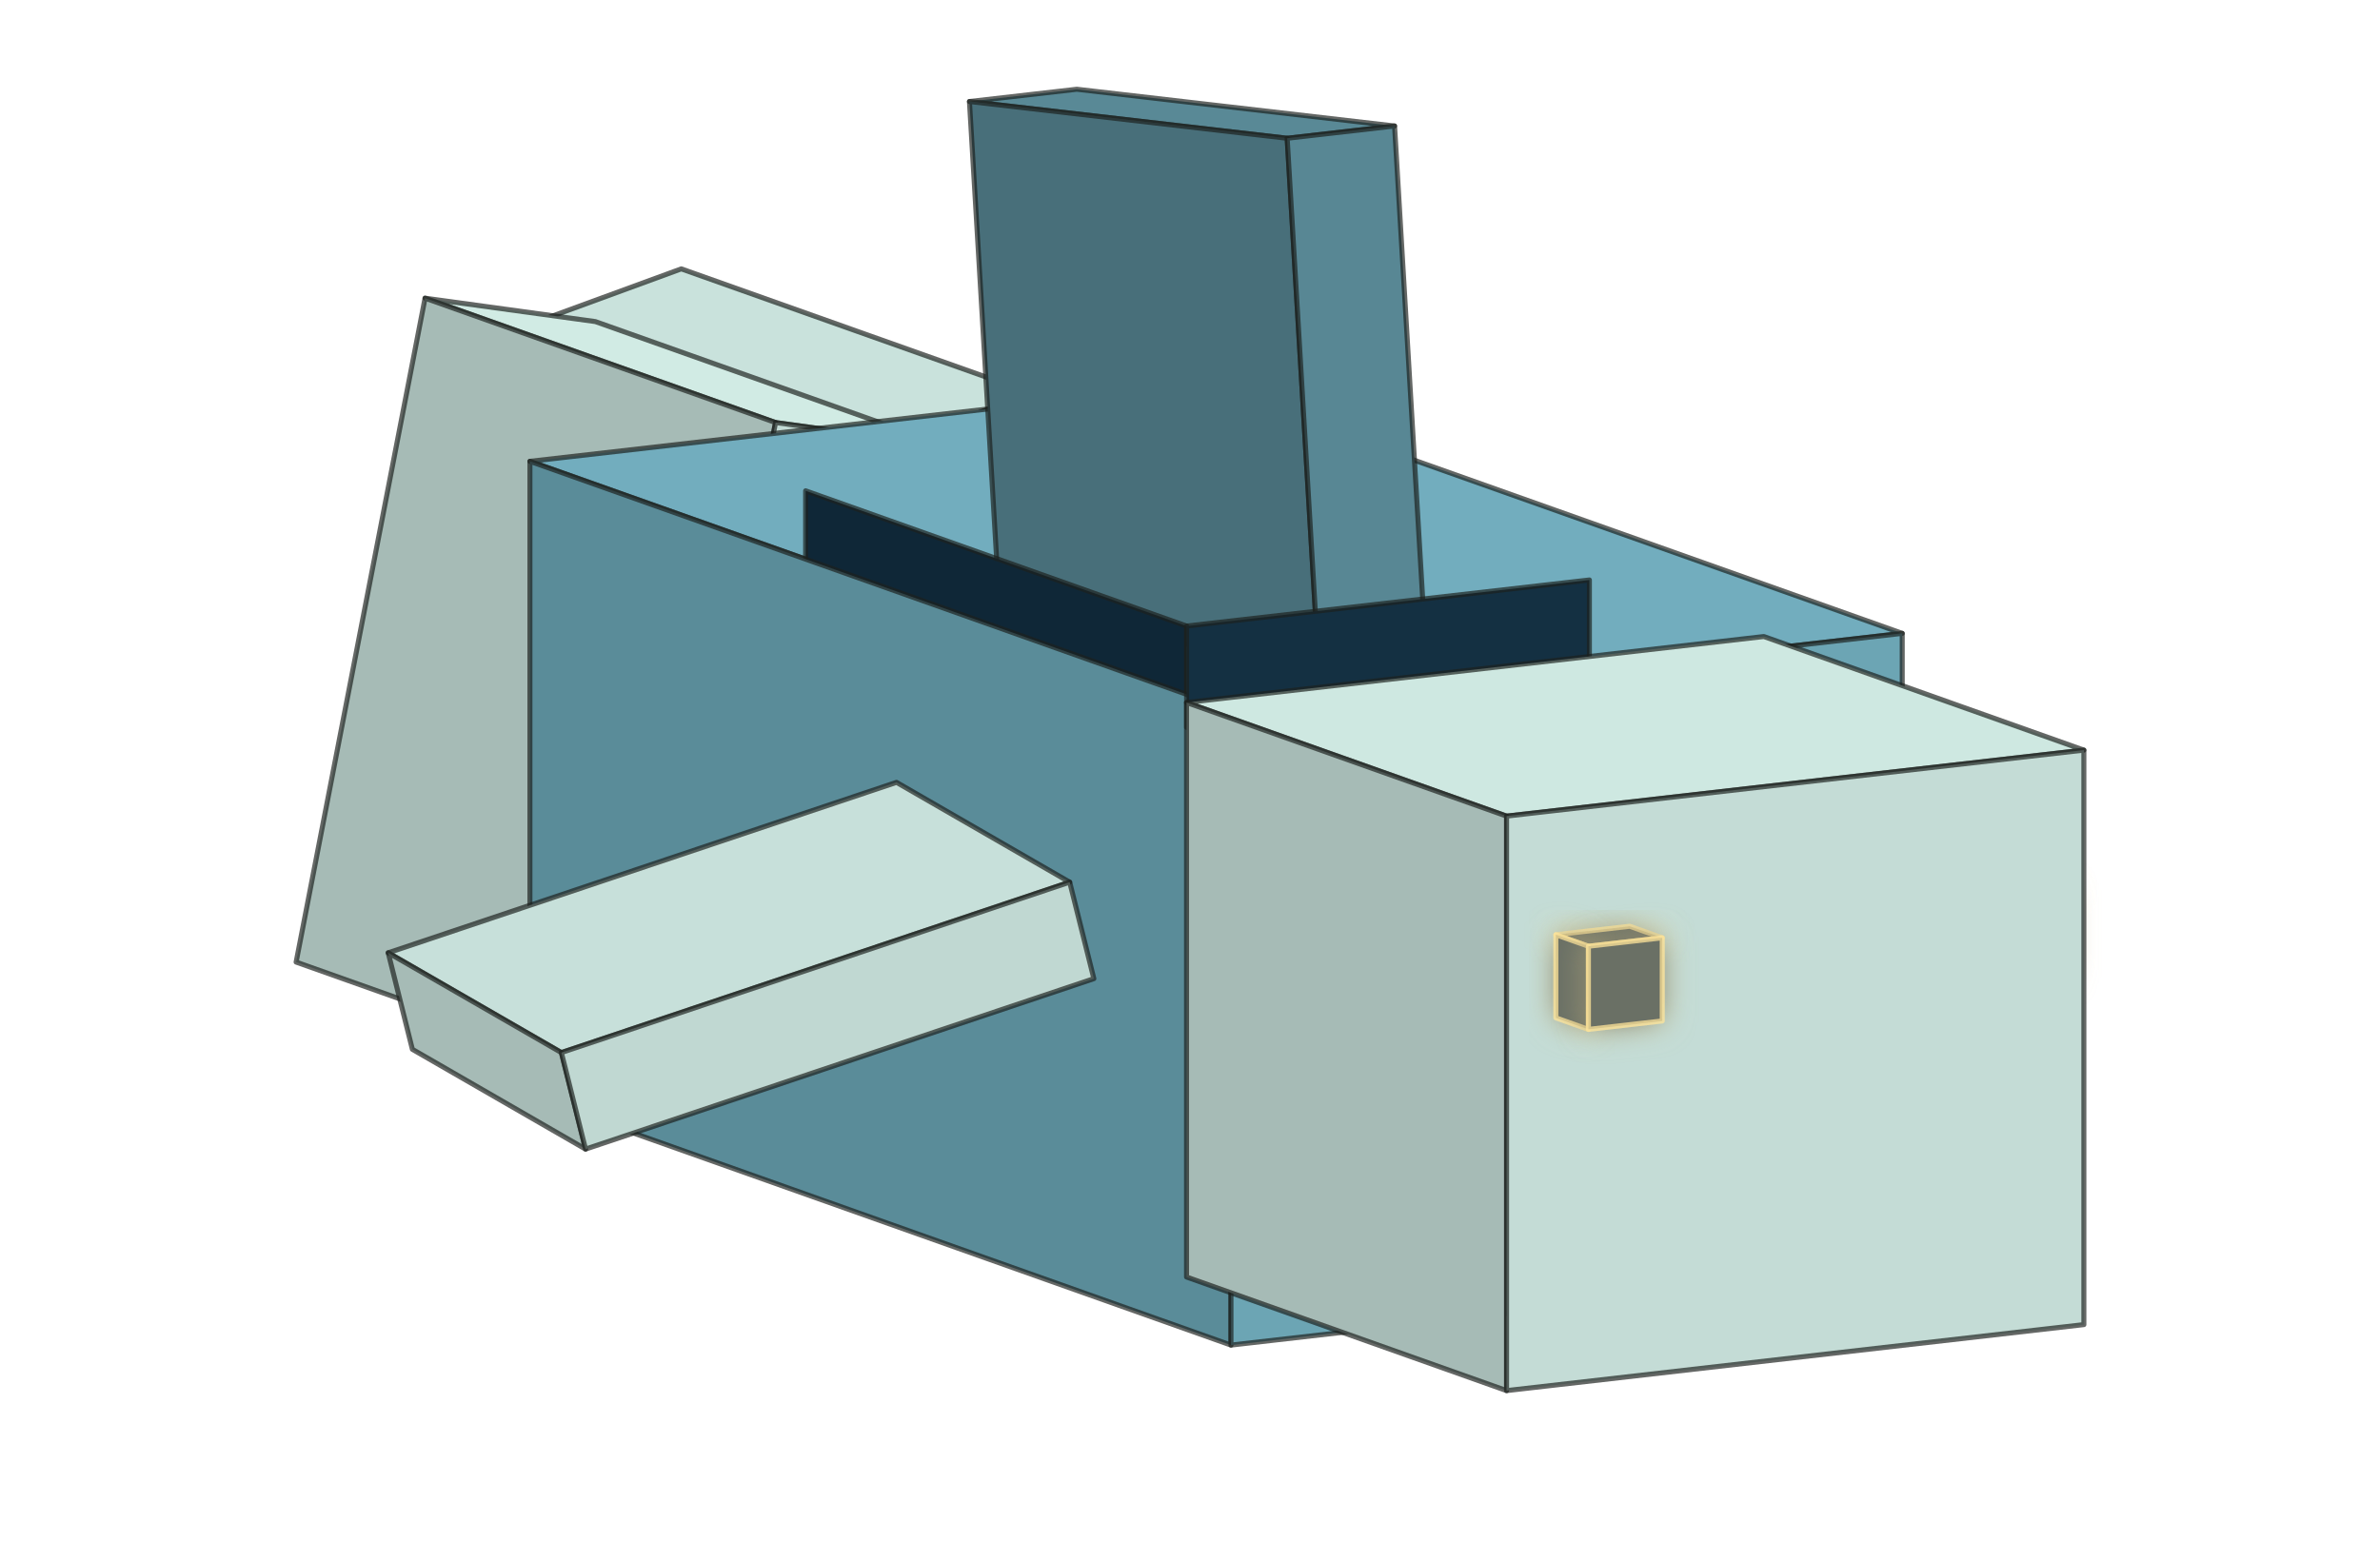
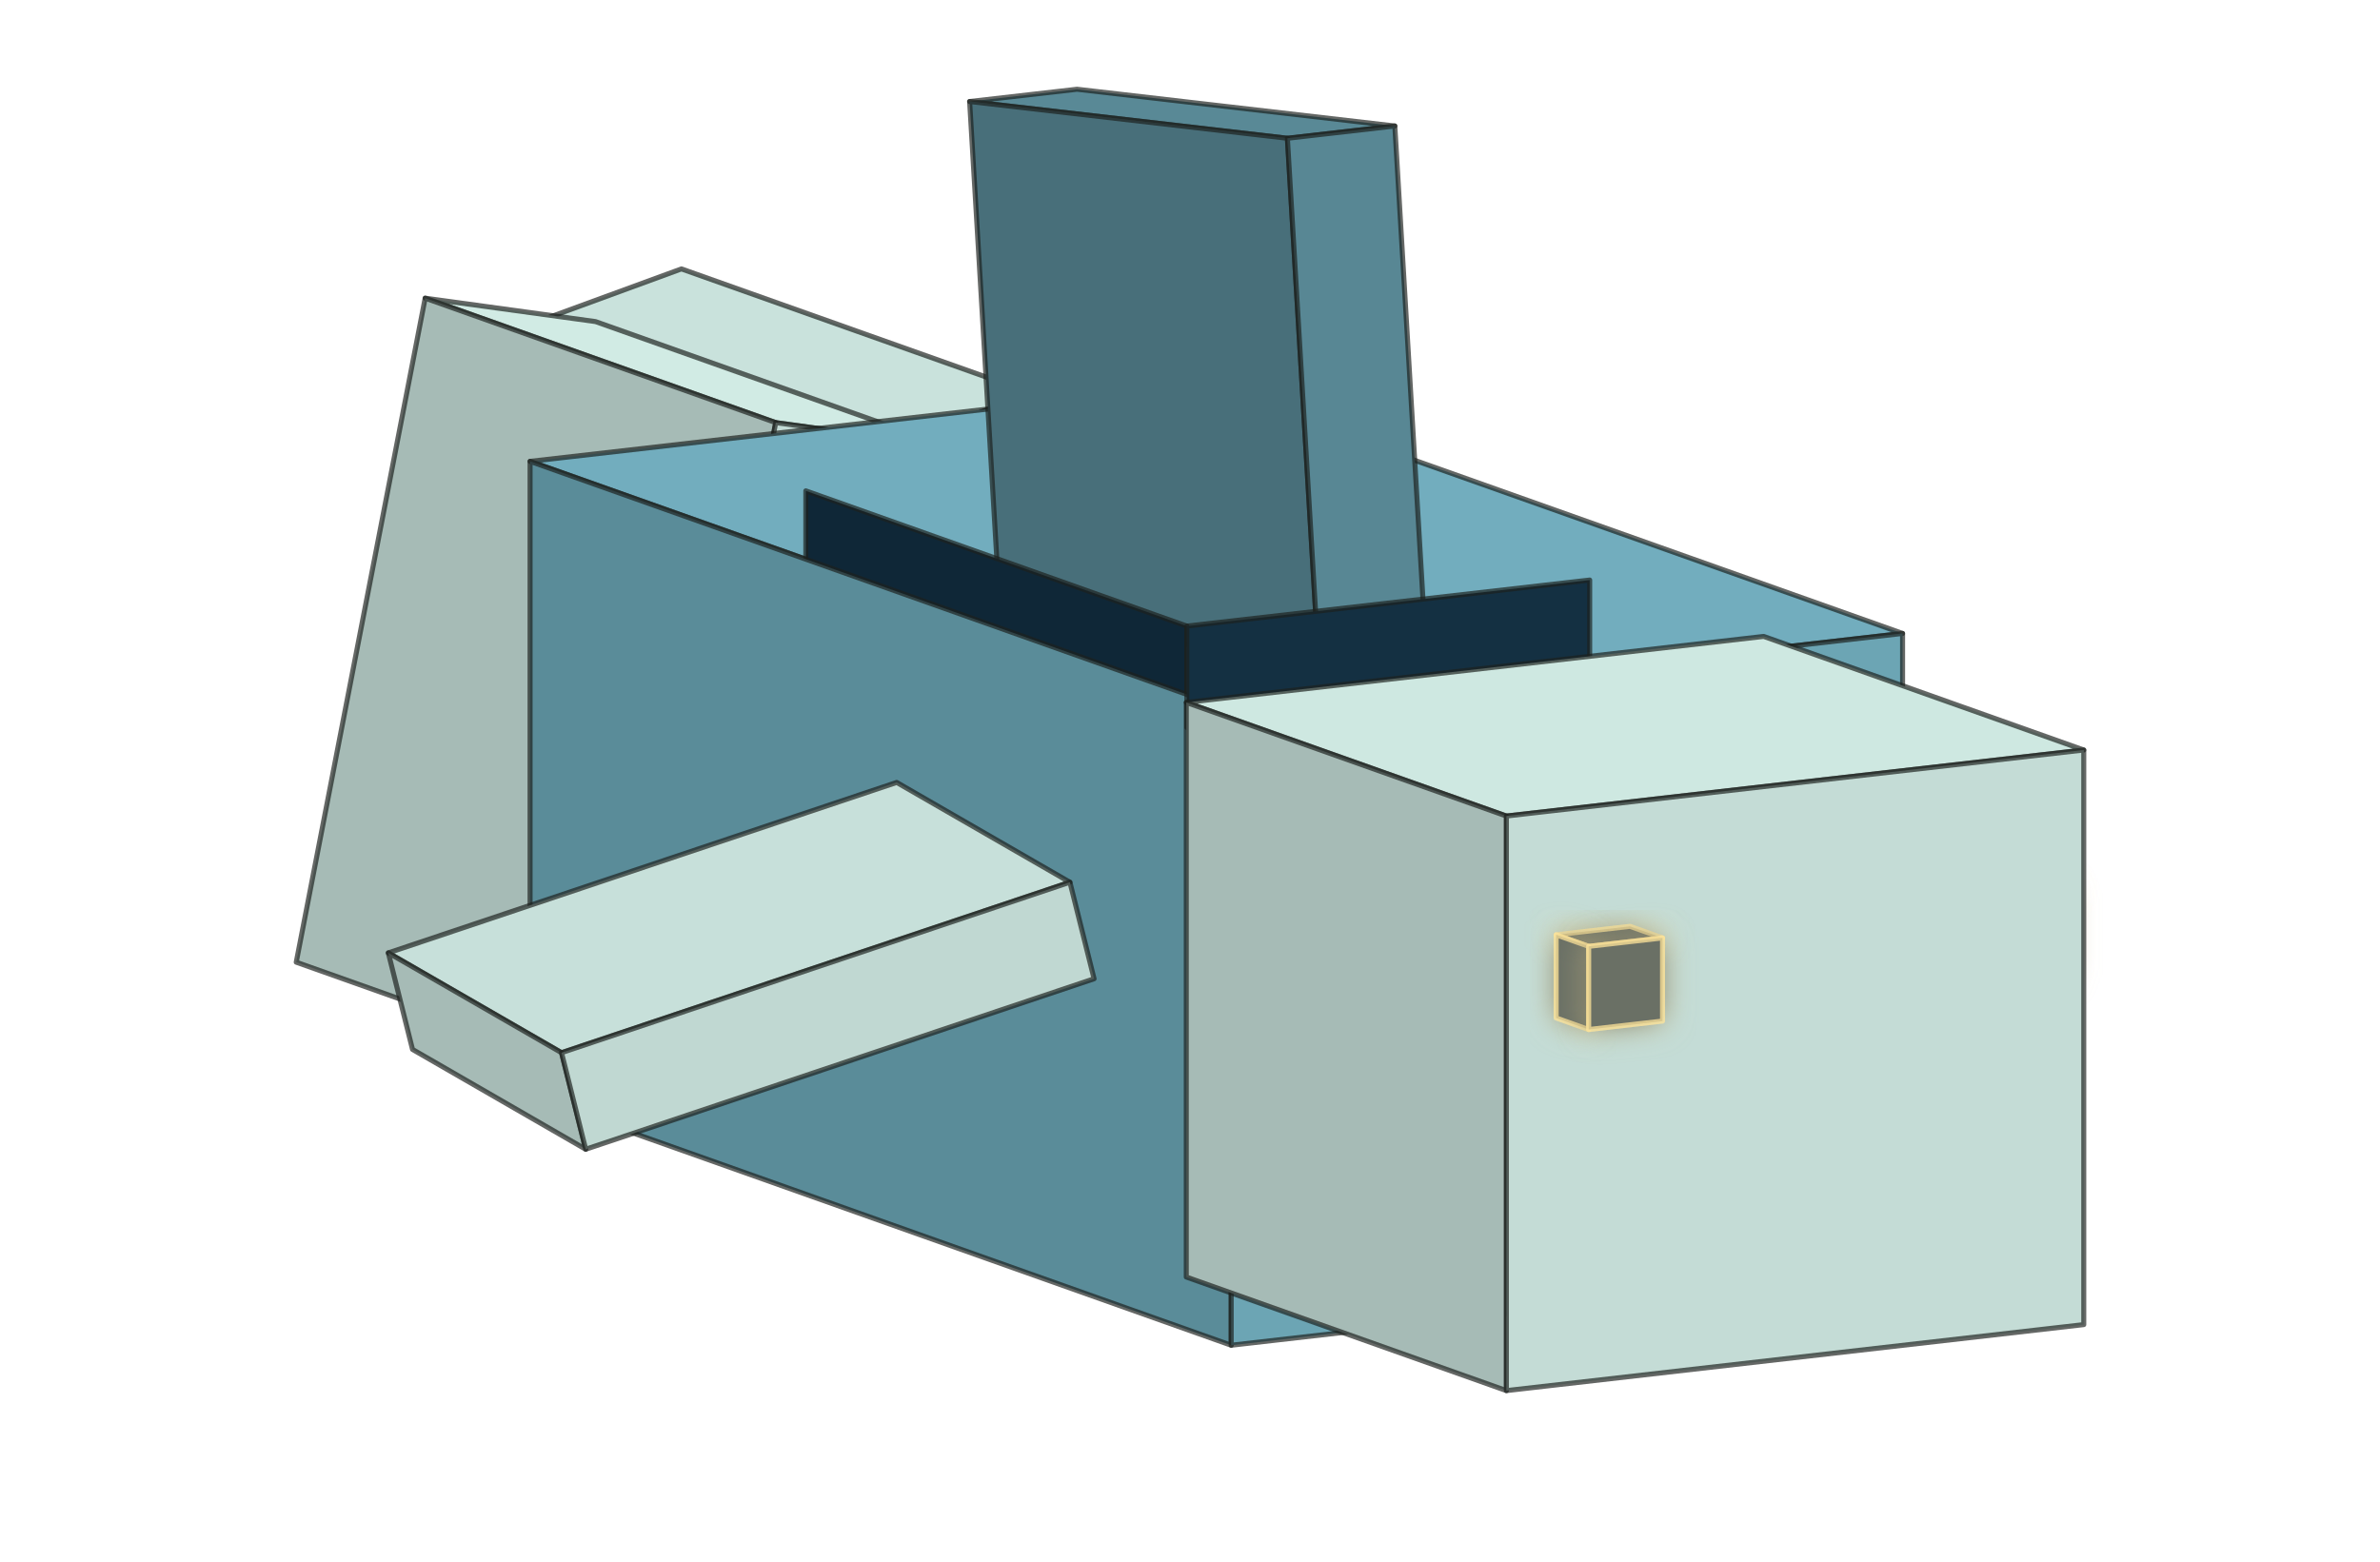
<svg xmlns="http://www.w3.org/2000/svg" width="640" height="420" viewBox="0 0 640 420" role="img" aria-labelledby="portrait-title">
  <defs>
    <filter id="portrait-glow" x="-80%" y="-80%" width="260%" height="260%">
      <feGaussianBlur stdDeviation="4" result="blur" />
      <feMerge>
        <feMergeNode in="blur" />
        <feMergeNode in="SourceGraphic" />
      </feMerge>
    </filter>
    <filter id="portrait-shadow" x="-40%" y="-80%" width="180%" height="260%">
      <feGaussianBlur stdDeviation="8" />
    </filter>
  </defs>
  <g>
-     <polygon points="266.32,293.17 231.65,122.54 137.39,89.08 172.06,259.72" fill="#a6bbb6" stroke="#1c211e" stroke-opacity=".68" stroke-width="1.35" stroke-linejoin="round" vector-effect="non-scaling-stroke" />
-     <polygon points="277.46,105.77 183.20,72.31 137.39,89.08 231.65,122.54" fill="#c9e2dc" stroke="#1c211e" stroke-opacity=".68" stroke-width="1.35" stroke-linejoin="round" vector-effect="non-scaling-stroke" />
-     <polygon points="254.36,119.94 160.10,86.49 114.30,80.19 208.55,113.64" fill="#d1ebe4" stroke="#1c211e" stroke-opacity=".68" stroke-width="1.35" stroke-linejoin="round" vector-effect="non-scaling-stroke" />
-     <polygon points="173.89,292.21 208.55,113.64 114.30,80.19 79.63,258.75" fill="#a6bbb6" stroke="#1c211e" stroke-opacity=".68" stroke-width="1.35" stroke-linejoin="round" vector-effect="non-scaling-stroke" />
-     <polygon points="312.12,276.40 277.46,105.77 231.65,122.54 266.32,293.17" fill="#c4dcd6" stroke="#1c211e" stroke-opacity=".68" stroke-width="1.35" stroke-linejoin="round" vector-effect="non-scaling-stroke" />
-     <polygon points="219.69,298.51 254.36,119.94 208.55,113.64 173.89,292.21" fill="#c4dcd6" stroke="#1c211e" stroke-opacity=".68" stroke-width="1.35" stroke-linejoin="round" vector-effect="non-scaling-stroke" />
-     <polygon points="548.22,237.66 457.70,215.85 346.60,198.34 437.12,220.16" fill="#d0eae3" stroke="#1c211e" stroke-opacity=".68" stroke-width="1.35" stroke-linejoin="round" vector-effect="non-scaling-stroke" />
-     <polygon points="431.84,247.47 437.12,220.16 346.60,198.34 341.32,225.66" fill="#a6bbb6" stroke="#1c211e" stroke-opacity=".68" stroke-width="1.35" stroke-linejoin="round" vector-effect="non-scaling-stroke" />
-     <polygon points="542.94,264.98 548.22,237.66 437.12,220.16 431.84,247.47" fill="#c7e0d9" stroke="#1c211e" stroke-opacity=".68" stroke-width="1.35" stroke-linejoin="round" vector-effect="non-scaling-stroke" />
-     <polygon points="427.40,155.98 324.95,119.62 216.64,132.00 319.09,168.37" fill="#153346" stroke="#1c211e" stroke-opacity=".68" stroke-width="1.35" stroke-linejoin="round" vector-effect="non-scaling-stroke" />
-     <polygon points="511.53,170.34 323.02,103.43 142.50,124.07 331.02,190.98" fill="#72adbe" stroke="#1c211e" stroke-opacity=".68" stroke-width="1.35" stroke-linejoin="round" vector-effect="non-scaling-stroke" />
-     <polygon points="375.01,33.88 289.57,24.00 260.69,27.30 346.13,37.19" fill="#598996" stroke="#1c211e" stroke-opacity=".68" stroke-width="1.35" stroke-linejoin="round" vector-effect="non-scaling-stroke" />
-     <polygon points="354.47,177.40 346.13,37.19 260.69,27.30 269.03,167.52" fill="#486f7a" stroke="#1c211e" stroke-opacity=".68" stroke-width="1.35" stroke-linejoin="round" vector-effect="non-scaling-stroke" />
-     <polygon points="319.09,195.64 319.09,168.37 216.64,132.00 216.64,159.27" fill="#0f2737" stroke="#1c211e" stroke-opacity=".68" stroke-width="1.35" stroke-linejoin="round" vector-effect="non-scaling-stroke" />
-     <polygon points="331.02,361.76 331.02,190.98 142.50,124.07 142.50,294.85" fill="#5a8c99" stroke="#1c211e" stroke-opacity=".68" stroke-width="1.35" stroke-linejoin="round" vector-effect="non-scaling-stroke" />
-     <polygon points="287.65,237.25 241.08,210.41 104.39,256.25 150.96,283.09" fill="#c7e0da" stroke="#1c211e" stroke-opacity=".68" stroke-width="1.35" stroke-linejoin="round" vector-effect="non-scaling-stroke" />
-     <polygon points="157.46,309.05 150.96,283.09 104.39,256.25 110.89,282.21" fill="#a6bbb6" stroke="#1c211e" stroke-opacity=".68" stroke-width="1.35" stroke-linejoin="round" vector-effect="non-scaling-stroke" />
-     <polygon points="383.35,174.10 375.01,33.88 346.13,37.19 354.47,177.40" fill="#588794" stroke="#1c211e" stroke-opacity=".68" stroke-width="1.35" stroke-linejoin="round" vector-effect="non-scaling-stroke" />
-     <polygon points="427.40,183.25 427.40,155.98 319.09,168.37 319.09,195.64" fill="#143042" stroke="#1c211e" stroke-opacity=".68" stroke-width="1.35" stroke-linejoin="round" vector-effect="non-scaling-stroke" />
-     <polygon points="294.15,263.21 287.65,237.25 150.96,283.09 157.46,309.05" fill="#c0d8d2" stroke="#1c211e" stroke-opacity=".68" stroke-width="1.35" stroke-linejoin="round" vector-effect="non-scaling-stroke" />
-     <polygon points="511.53,341.12 511.53,170.34 331.02,190.98 331.02,361.76" fill="#6ca5b4" stroke="#1c211e" stroke-opacity=".68" stroke-width="1.35" stroke-linejoin="round" vector-effect="non-scaling-stroke" />
-     <polygon points="560.37,201.74 474.31,171.19 319.07,188.94 405.13,219.49" fill="#cee8e1" stroke="#1c211e" stroke-opacity=".68" stroke-width="1.35" stroke-linejoin="round" vector-effect="non-scaling-stroke" />
-     <polygon points="405.13,374.00 405.13,219.49 319.07,188.94 319.07,343.45" fill="#a6bbb6" stroke="#1c211e" stroke-opacity=".68" stroke-width="1.35" stroke-linejoin="round" vector-effect="non-scaling-stroke" />
-     <polygon points="555.30,239.84 546.56,236.73 526.70,239.00 535.45,242.11" fill="#6b6f65" stroke="#ffe59a" stroke-opacity=".74" stroke-width="1.35" stroke-linejoin="round" vector-effect="non-scaling-stroke" filter="url(#portrait-glow)" />
-     <polygon points="535.45,264.47 535.45,242.11 526.70,239.00 526.70,261.37" fill="#6b6f65" stroke="#ffe59a" stroke-opacity=".74" stroke-width="1.35" stroke-linejoin="round" vector-effect="non-scaling-stroke" filter="url(#portrait-glow)" />
-     <polygon points="555.30,262.20 555.30,239.84 535.45,242.11 535.45,264.47" fill="#6b6f65" stroke="#ffe59a" stroke-opacity=".74" stroke-width="1.35" stroke-linejoin="round" vector-effect="non-scaling-stroke" filter="url(#portrait-glow)" />
-     <polygon points="560.37,356.25 560.37,201.74 405.13,219.49 405.13,374.00" fill="#c4dcd6" stroke="#1c211e" stroke-opacity=".68" stroke-width="1.35" stroke-linejoin="round" vector-effect="non-scaling-stroke" />
-     <polygon points="446.99,252.22 438.25,249.12 418.39,251.39 427.14,254.49" fill="#6b6f65" stroke="#ffe59a" stroke-opacity=".74" stroke-width="1.35" stroke-linejoin="round" vector-effect="non-scaling-stroke" filter="url(#portrait-glow)" />
-     <polygon points="427.14,276.85 427.14,254.49 418.39,251.39 418.39,273.75" fill="#6b6f65" stroke="#ffe59a" stroke-opacity=".74" stroke-width="1.35" stroke-linejoin="round" vector-effect="non-scaling-stroke" filter="url(#portrait-glow)" />
-     <polygon points="446.99,274.58 446.99,252.22 427.14,254.49 427.14,276.85" fill="#6b6f65" stroke="#ffe59a" stroke-opacity=".74" stroke-width="1.35" stroke-linejoin="round" vector-effect="non-scaling-stroke" filter="url(#portrait-glow)" />
+     <polygon points="266.37,293.21 231.70,122.55 137.43,89.09 172.10,259.75" fill="#a6bbb6" stroke="#1c211e" stroke-opacity=".68" stroke-width="1.35" stroke-linejoin="round" vector-effect="non-scaling-stroke" />
+     <polygon points="277.51,105.78 183.24,72.32 137.43,89.09 231.70,122.55" fill="#c9e2dc" stroke="#1c211e" stroke-opacity=".68" stroke-width="1.35" stroke-linejoin="round" vector-effect="non-scaling-stroke" />
+     <polygon points="254.41,119.95 160.14,86.49 114.33,80.19 208.60,113.66" fill="#d1ebe4" stroke="#1c211e" stroke-opacity=".68" stroke-width="1.35" stroke-linejoin="round" vector-effect="non-scaling-stroke" />
+     <polygon points="173.93,292.24 208.60,113.66 114.33,80.19 79.66,258.78" fill="#a6bbb6" stroke="#1c211e" stroke-opacity=".68" stroke-width="1.35" stroke-linejoin="round" vector-effect="non-scaling-stroke" />
+     <polygon points="312.18,276.43 277.51,105.78 231.70,122.55 266.37,293.21" fill="#c4dcd6" stroke="#1c211e" stroke-opacity=".68" stroke-width="1.35" stroke-linejoin="round" vector-effect="non-scaling-stroke" />
+     <polygon points="219.74,298.54 254.41,119.95 208.60,113.66 173.93,292.24" fill="#c4dcd6" stroke="#1c211e" stroke-opacity=".68" stroke-width="1.35" stroke-linejoin="round" vector-effect="non-scaling-stroke" />
+     <polygon points="548.31,237.69 457.78,215.87 346.67,198.36 437.20,220.18" fill="#d0eae3" stroke="#1c211e" stroke-opacity=".68" stroke-width="1.35" stroke-linejoin="round" vector-effect="non-scaling-stroke" />
+     <polygon points="431.91,247.50 437.20,220.18 346.67,198.36 341.38,225.68" fill="#a6bbb6" stroke="#1c211e" stroke-opacity=".68" stroke-width="1.35" stroke-linejoin="round" vector-effect="non-scaling-stroke" />
+     <polygon points="543.03,265.01 548.31,237.69 437.20,220.18 431.91,247.50" fill="#c7e0d9" stroke="#1c211e" stroke-opacity=".68" stroke-width="1.35" stroke-linejoin="round" vector-effect="non-scaling-stroke" />
+     <polygon points="427.48,156.00 325.01,119.63 216.69,132.01 319.15,168.38" fill="#153346" stroke="#1c211e" stroke-opacity=".68" stroke-width="1.35" stroke-linejoin="round" vector-effect="non-scaling-stroke" />
+     <polygon points="511.62,170.36 323.08,103.44 142.54,124.08 331.08,191.00" fill="#72adbe" stroke="#1c211e" stroke-opacity=".68" stroke-width="1.35" stroke-linejoin="round" vector-effect="non-scaling-stroke" />
+     <polygon points="375.08,33.88 289.63,24.00 260.74,27.30 346.19,37.19" fill="#598996" stroke="#1c211e" stroke-opacity=".68" stroke-width="1.35" stroke-linejoin="round" vector-effect="non-scaling-stroke" />
+     <polygon points="354.54,177.42 346.19,37.19 260.74,27.30 269.08,167.54" fill="#486f7a" stroke="#1c211e" stroke-opacity=".68" stroke-width="1.35" stroke-linejoin="round" vector-effect="non-scaling-stroke" />
+     <polygon points="319.15,195.66 319.15,168.38 216.69,132.01 216.69,159.29" fill="#0f2737" stroke="#1c211e" stroke-opacity=".68" stroke-width="1.35" stroke-linejoin="round" vector-effect="non-scaling-stroke" />
+     <polygon points="331.08,361.80 331.08,191.00 142.54,124.08 142.54,294.88" fill="#5a8c99" stroke="#1c211e" stroke-opacity=".68" stroke-width="1.35" stroke-linejoin="round" vector-effect="non-scaling-stroke" />
+     <polygon points="287.71,237.27 241.13,210.43 104.42,256.27 151.00,283.12" fill="#c7e0da" stroke="#1c211e" stroke-opacity=".68" stroke-width="1.35" stroke-linejoin="round" vector-effect="non-scaling-stroke" />
+     <polygon points="157.50,309.09 151.00,283.12 104.42,256.27 110.93,282.24" fill="#a6bbb6" stroke="#1c211e" stroke-opacity=".68" stroke-width="1.35" stroke-linejoin="round" vector-effect="non-scaling-stroke" />
+     <polygon points="383.42,174.12 375.08,33.88 346.19,37.19 354.54,177.42" fill="#588794" stroke="#1c211e" stroke-opacity=".68" stroke-width="1.35" stroke-linejoin="round" vector-effect="non-scaling-stroke" />
+     <polygon points="427.48,183.27 427.48,156.00 319.15,168.38 319.15,195.66" fill="#143042" stroke="#1c211e" stroke-opacity=".68" stroke-width="1.35" stroke-linejoin="round" vector-effect="non-scaling-stroke" />
+     <polygon points="294.21,263.24 287.71,237.27 151.00,283.12 157.50,309.09" fill="#c0d8d2" stroke="#1c211e" stroke-opacity=".68" stroke-width="1.35" stroke-linejoin="round" vector-effect="non-scaling-stroke" />
+     <polygon points="511.62,341.16 511.62,170.36 331.08,191.00 331.08,361.80" fill="#6ca5b4" stroke="#1c211e" stroke-opacity=".68" stroke-width="1.35" stroke-linejoin="round" vector-effect="non-scaling-stroke" />
+     <polygon points="560.34,201.71 474.27,171.16 319.00,188.92 405.08,219.47" fill="#cee8e1" stroke="#1c211e" stroke-opacity=".68" stroke-width="1.35" stroke-linejoin="round" vector-effect="non-scaling-stroke" />
+     <polygon points="405.08,374.00 405.08,219.47 319.00,188.92 319.00,343.45" fill="#a6bbb6" stroke="#1c211e" stroke-opacity=".68" stroke-width="1.35" stroke-linejoin="round" vector-effect="non-scaling-stroke" />
+     <polygon points="555.39,239.86 546.65,236.76 526.79,239.03 535.54,242.13" fill="#6b6f65" stroke="#ffe59a" stroke-opacity=".74" stroke-width="1.35" stroke-linejoin="round" vector-effect="non-scaling-stroke" filter="url(#portrait-glow)" />
+     <polygon points="535.54,264.50 535.54,242.13 526.79,239.03 526.79,261.40" fill="#6b6f65" stroke="#ffe59a" stroke-opacity=".74" stroke-width="1.35" stroke-linejoin="round" vector-effect="non-scaling-stroke" filter="url(#portrait-glow)" />
+     <polygon points="555.39,262.23 555.39,239.86 535.54,242.13 535.54,264.50" fill="#6b6f65" stroke="#ffe59a" stroke-opacity=".74" stroke-width="1.35" stroke-linejoin="round" vector-effect="non-scaling-stroke" filter="url(#portrait-glow)" />
+     <polygon points="560.34,356.25 560.34,201.71 405.08,219.47 405.08,374.00" fill="#c4dcd6" stroke="#1c211e" stroke-opacity=".68" stroke-width="1.35" stroke-linejoin="round" vector-effect="non-scaling-stroke" />
+     <polygon points="447.07,252.25 438.32,249.14 418.46,251.41 427.21,254.52" fill="#6b6f65" stroke="#ffe59a" stroke-opacity=".74" stroke-width="1.35" stroke-linejoin="round" vector-effect="non-scaling-stroke" filter="url(#portrait-glow)" />
+     <polygon points="427.21,276.89 427.21,254.52 418.46,251.41 418.46,273.78" fill="#6b6f65" stroke="#ffe59a" stroke-opacity=".74" stroke-width="1.35" stroke-linejoin="round" vector-effect="non-scaling-stroke" filter="url(#portrait-glow)" />
+     <polygon points="447.07,274.61 447.07,252.25 427.21,254.52 427.21,276.89" fill="#6b6f65" stroke="#ffe59a" stroke-opacity=".74" stroke-width="1.35" stroke-linejoin="round" vector-effect="non-scaling-stroke" filter="url(#portrait-glow)" />
  </g>
</svg>
